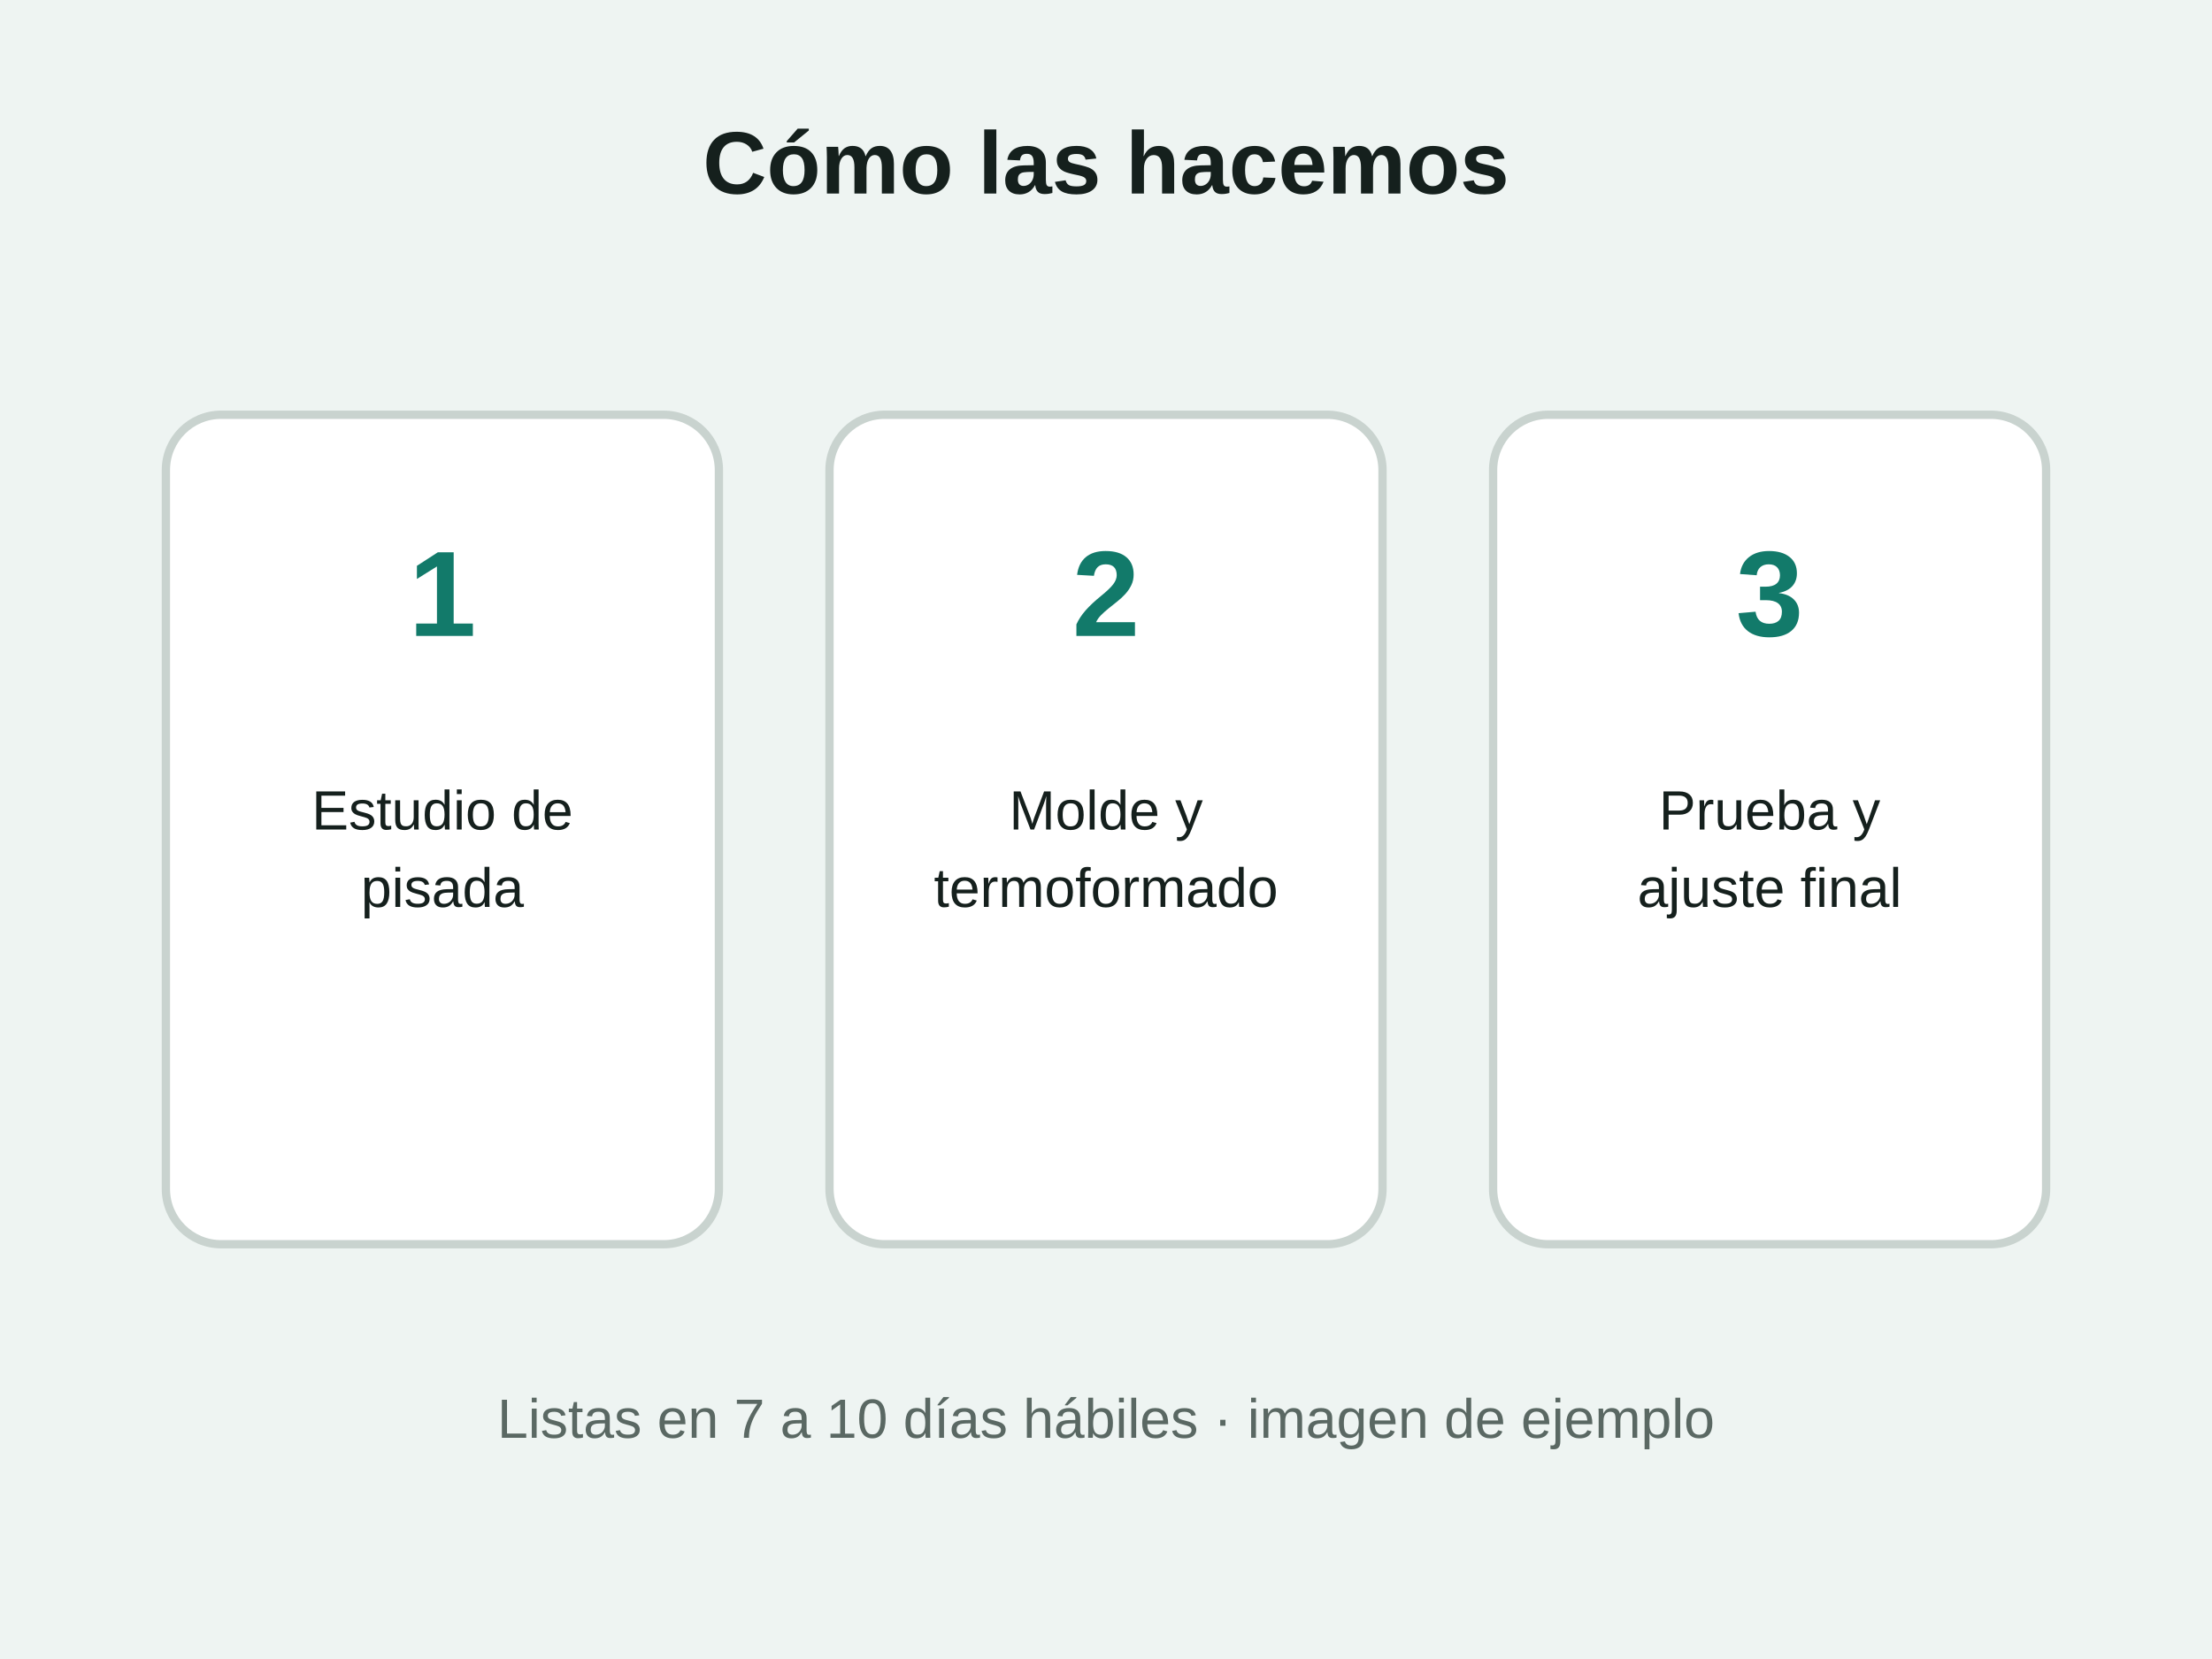
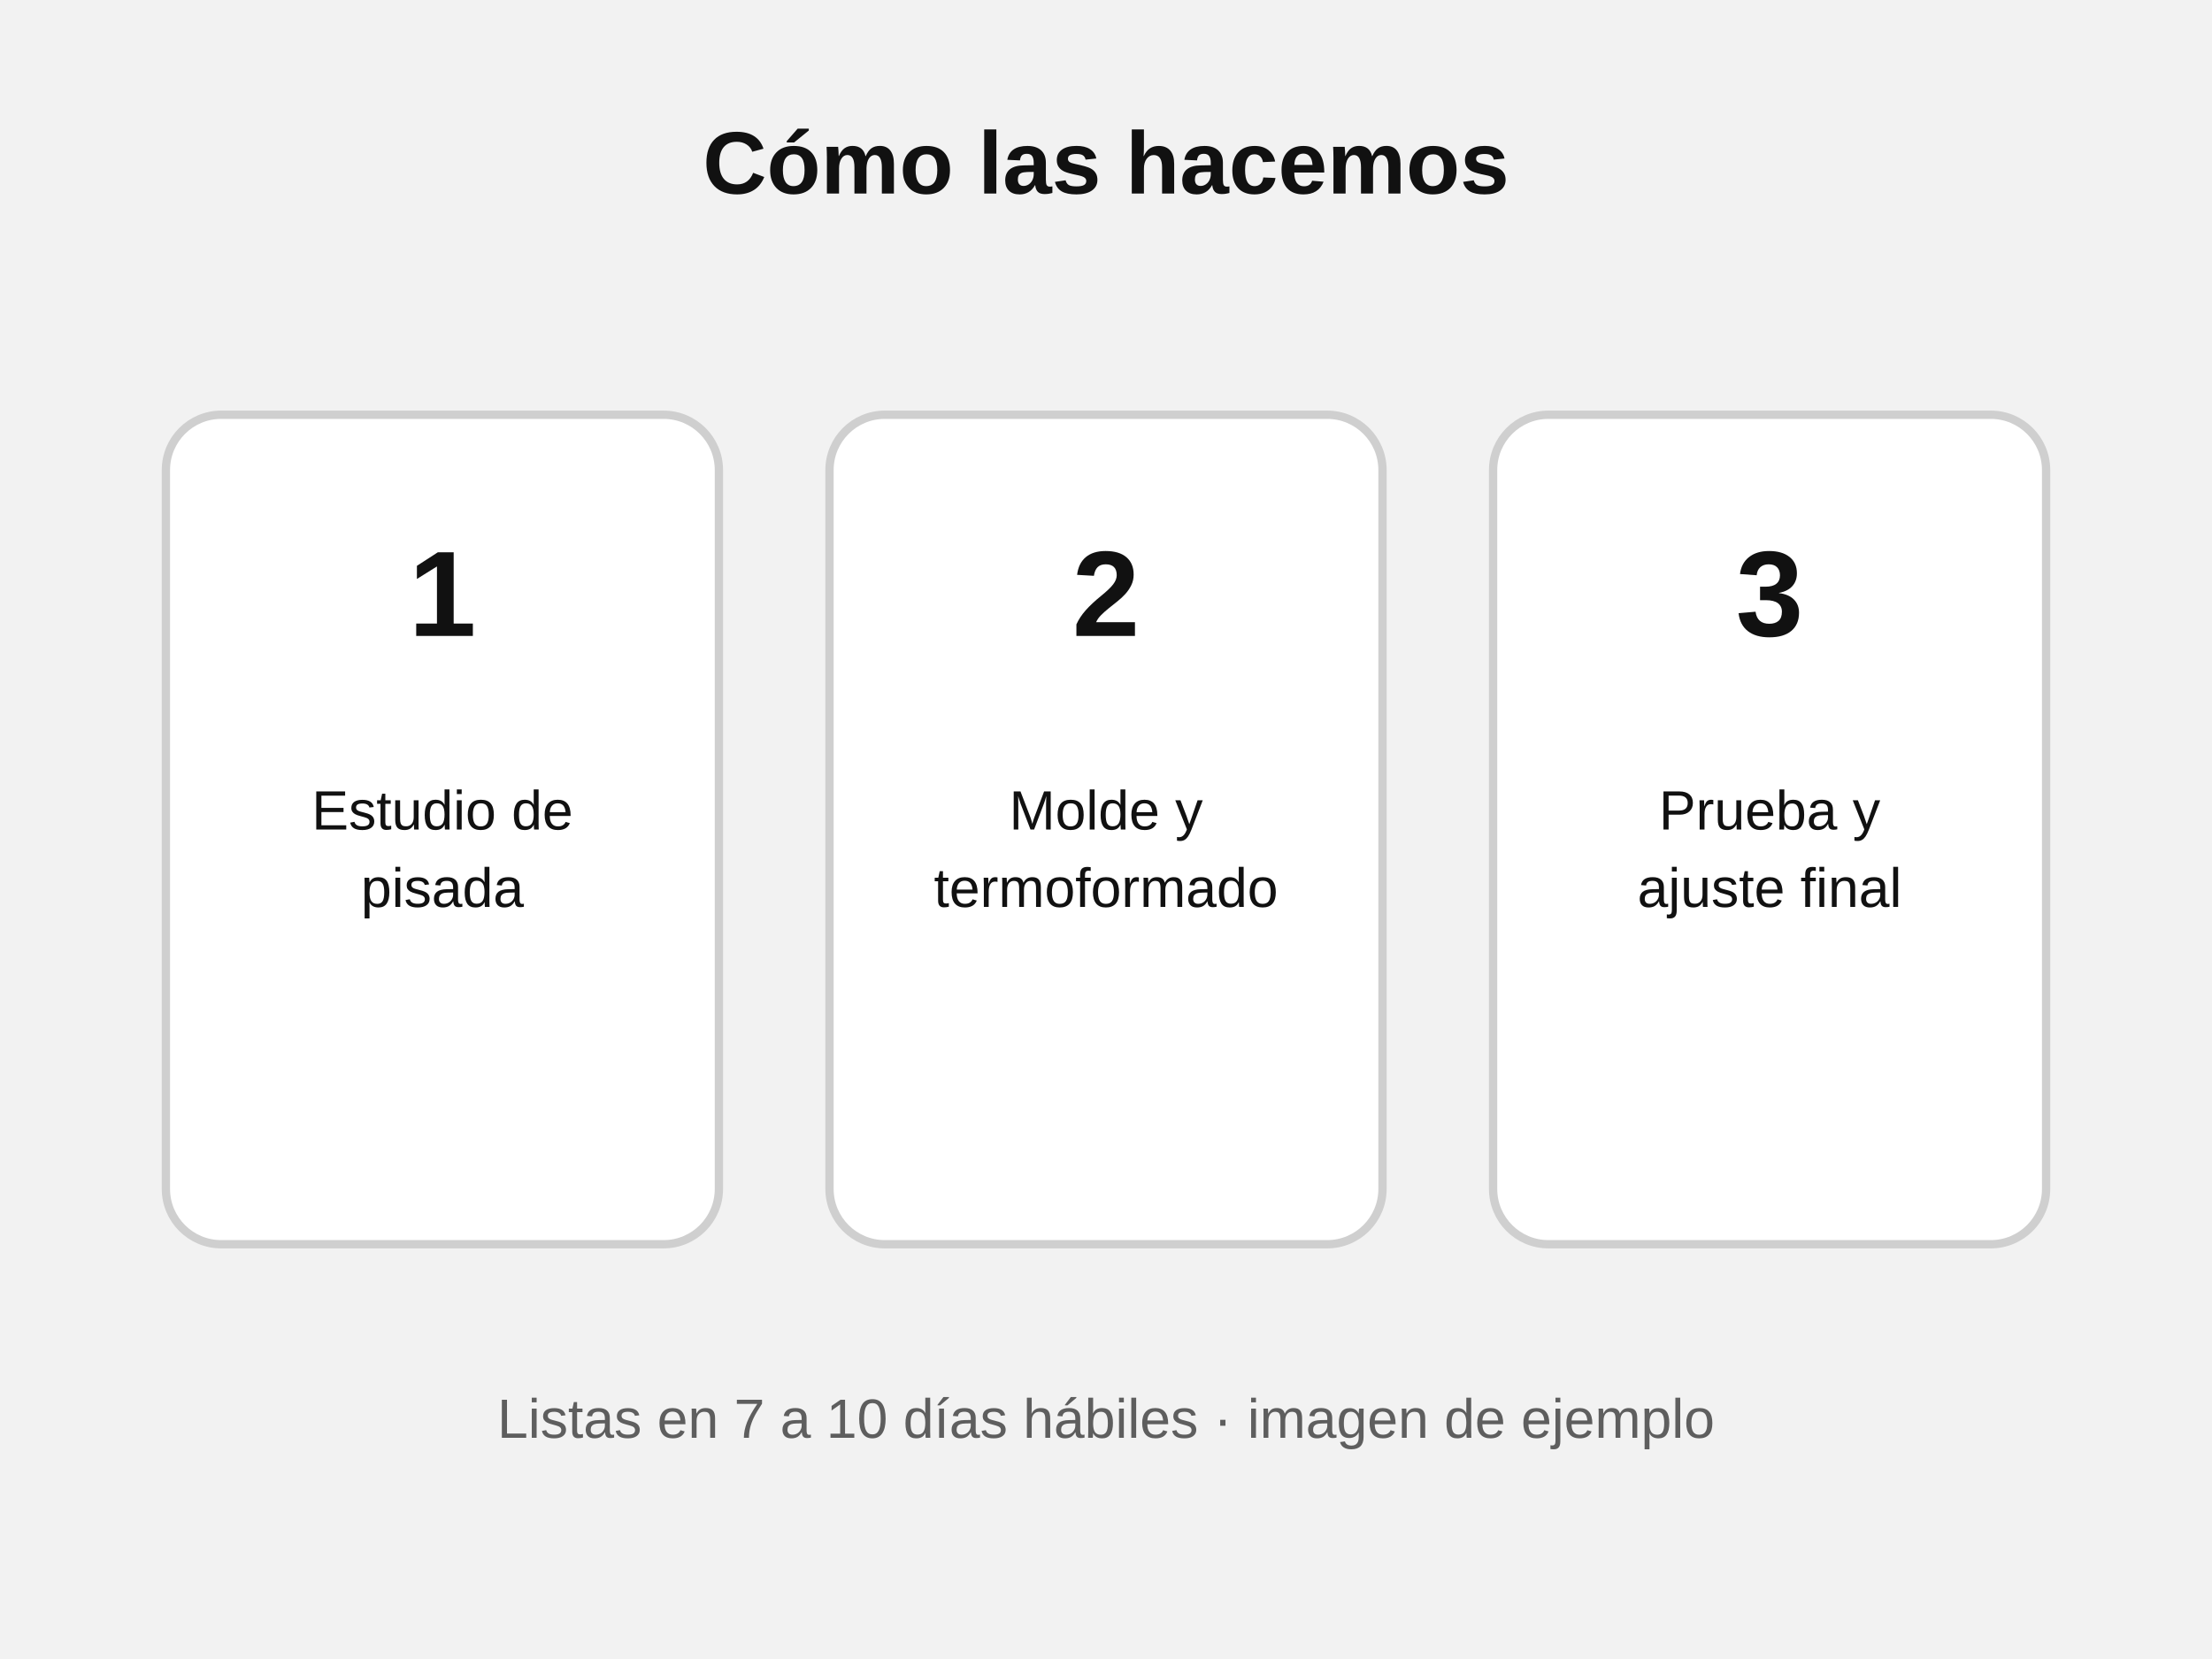
<svg xmlns="http://www.w3.org/2000/svg" viewBox="0 0 800 600" font-family="Arial, sans-serif">
-   <rect width="800" height="600" fill="#eef4f2" />
-   <text x="400" y="70" text-anchor="middle" font-size="32" font-weight="700" fill="#15201d">Cómo las hacemos</text>
-   <g fill="#ffffff" stroke="#c9d3cf" stroke-width="3">
+   <rect width="800" height="600" fill="#f2f2f2" />
+   <text x="400" y="70" text-anchor="middle" font-size="32" font-weight="700" fill="#111111">Cómo las hacemos</text>
+   <g fill="#ffffff" stroke="#cfcfcf" stroke-width="3">
    <rect x="60" y="150" width="200" height="300" rx="20" />
    <rect x="300" y="150" width="200" height="300" rx="20" />
    <rect x="540" y="150" width="200" height="300" rx="20" />
  </g>
-   <g fill="#127a6a" font-size="44" font-weight="700" text-anchor="middle">
+   <g fill="#111111" font-size="44" font-weight="700" text-anchor="middle">
    <text x="160" y="230">1</text>
    <text x="400" y="230">2</text>
    <text x="640" y="230">3</text>
  </g>
-   <g fill="#15201d" font-size="20" text-anchor="middle">
+   <g fill="#111111" font-size="20" text-anchor="middle">
    <text x="160" y="300">Estudio de</text>
    <text x="160" y="328">pisada</text>
    <text x="400" y="300">Molde y</text>
    <text x="400" y="328">termoformado</text>
    <text x="640" y="300">Prueba y</text>
    <text x="640" y="328">ajuste final</text>
  </g>
-   <text x="400" y="520" text-anchor="middle" font-size="20" fill="#5a6863">Listas en 7 a 10 días hábiles · imagen de ejemplo</text>
+   <text x="400" y="520" text-anchor="middle" font-size="20" fill="#5e5e5e">Listas en 7 a 10 días hábiles · imagen de ejemplo</text>
</svg>
